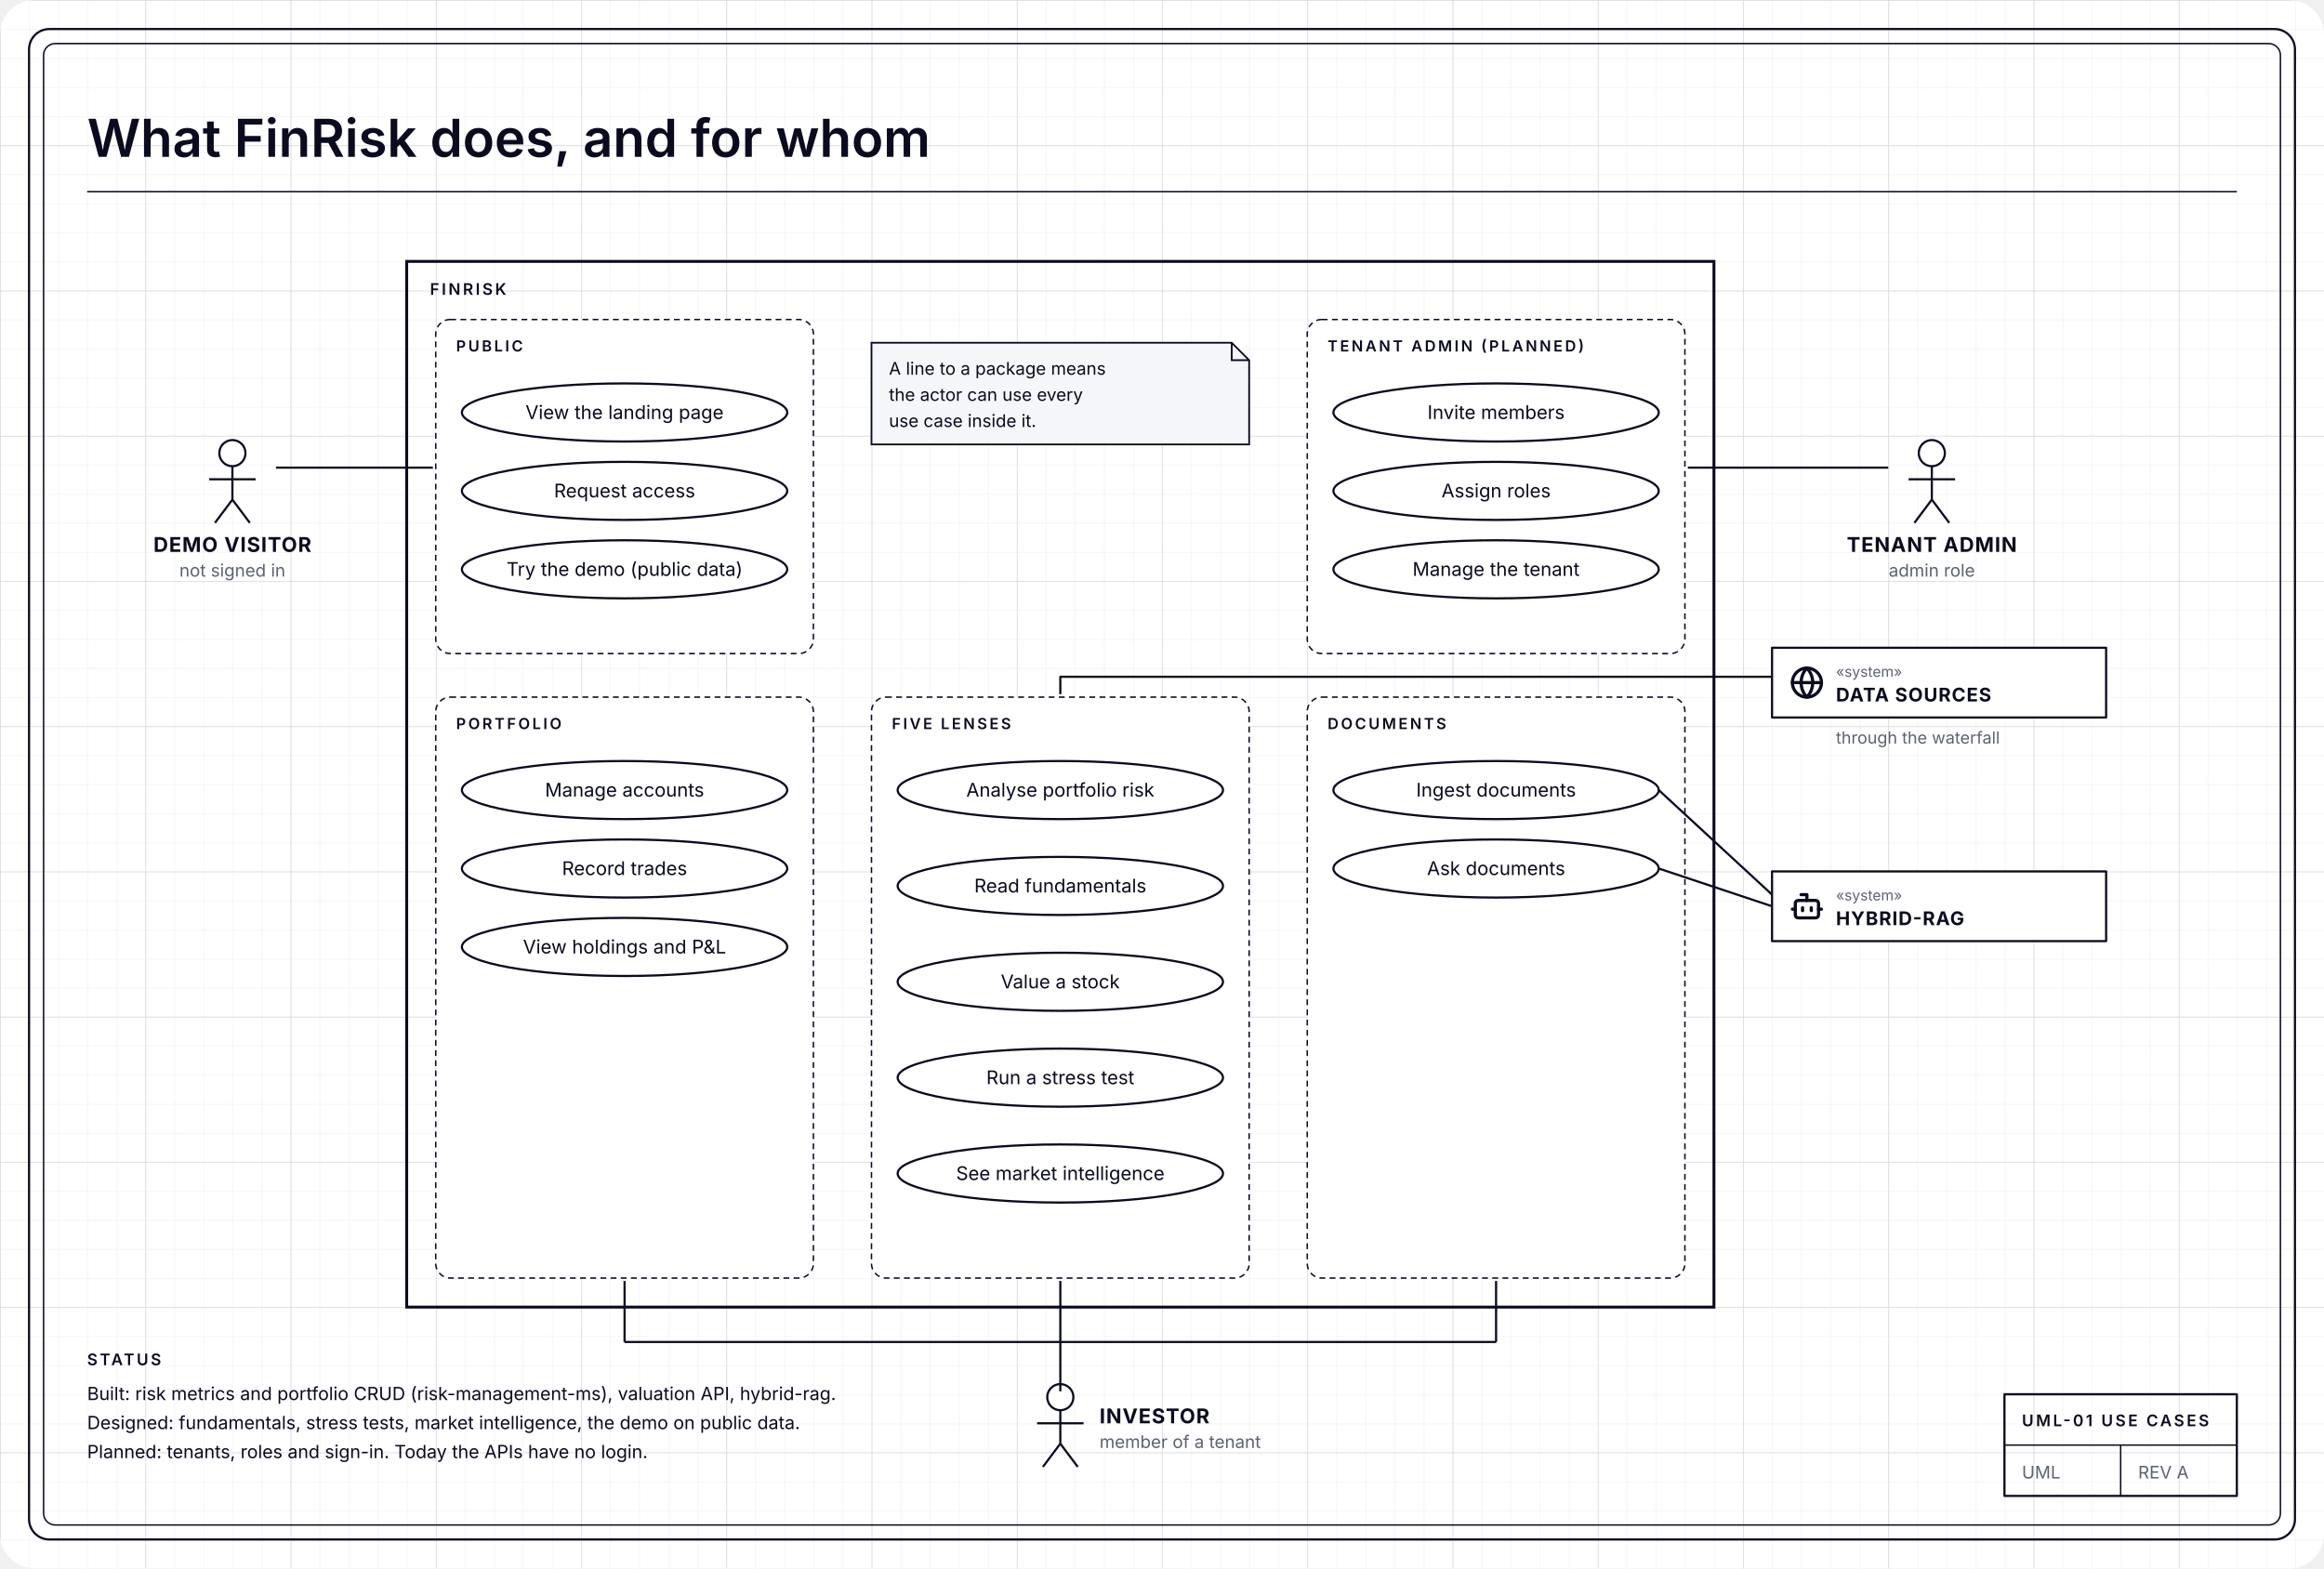
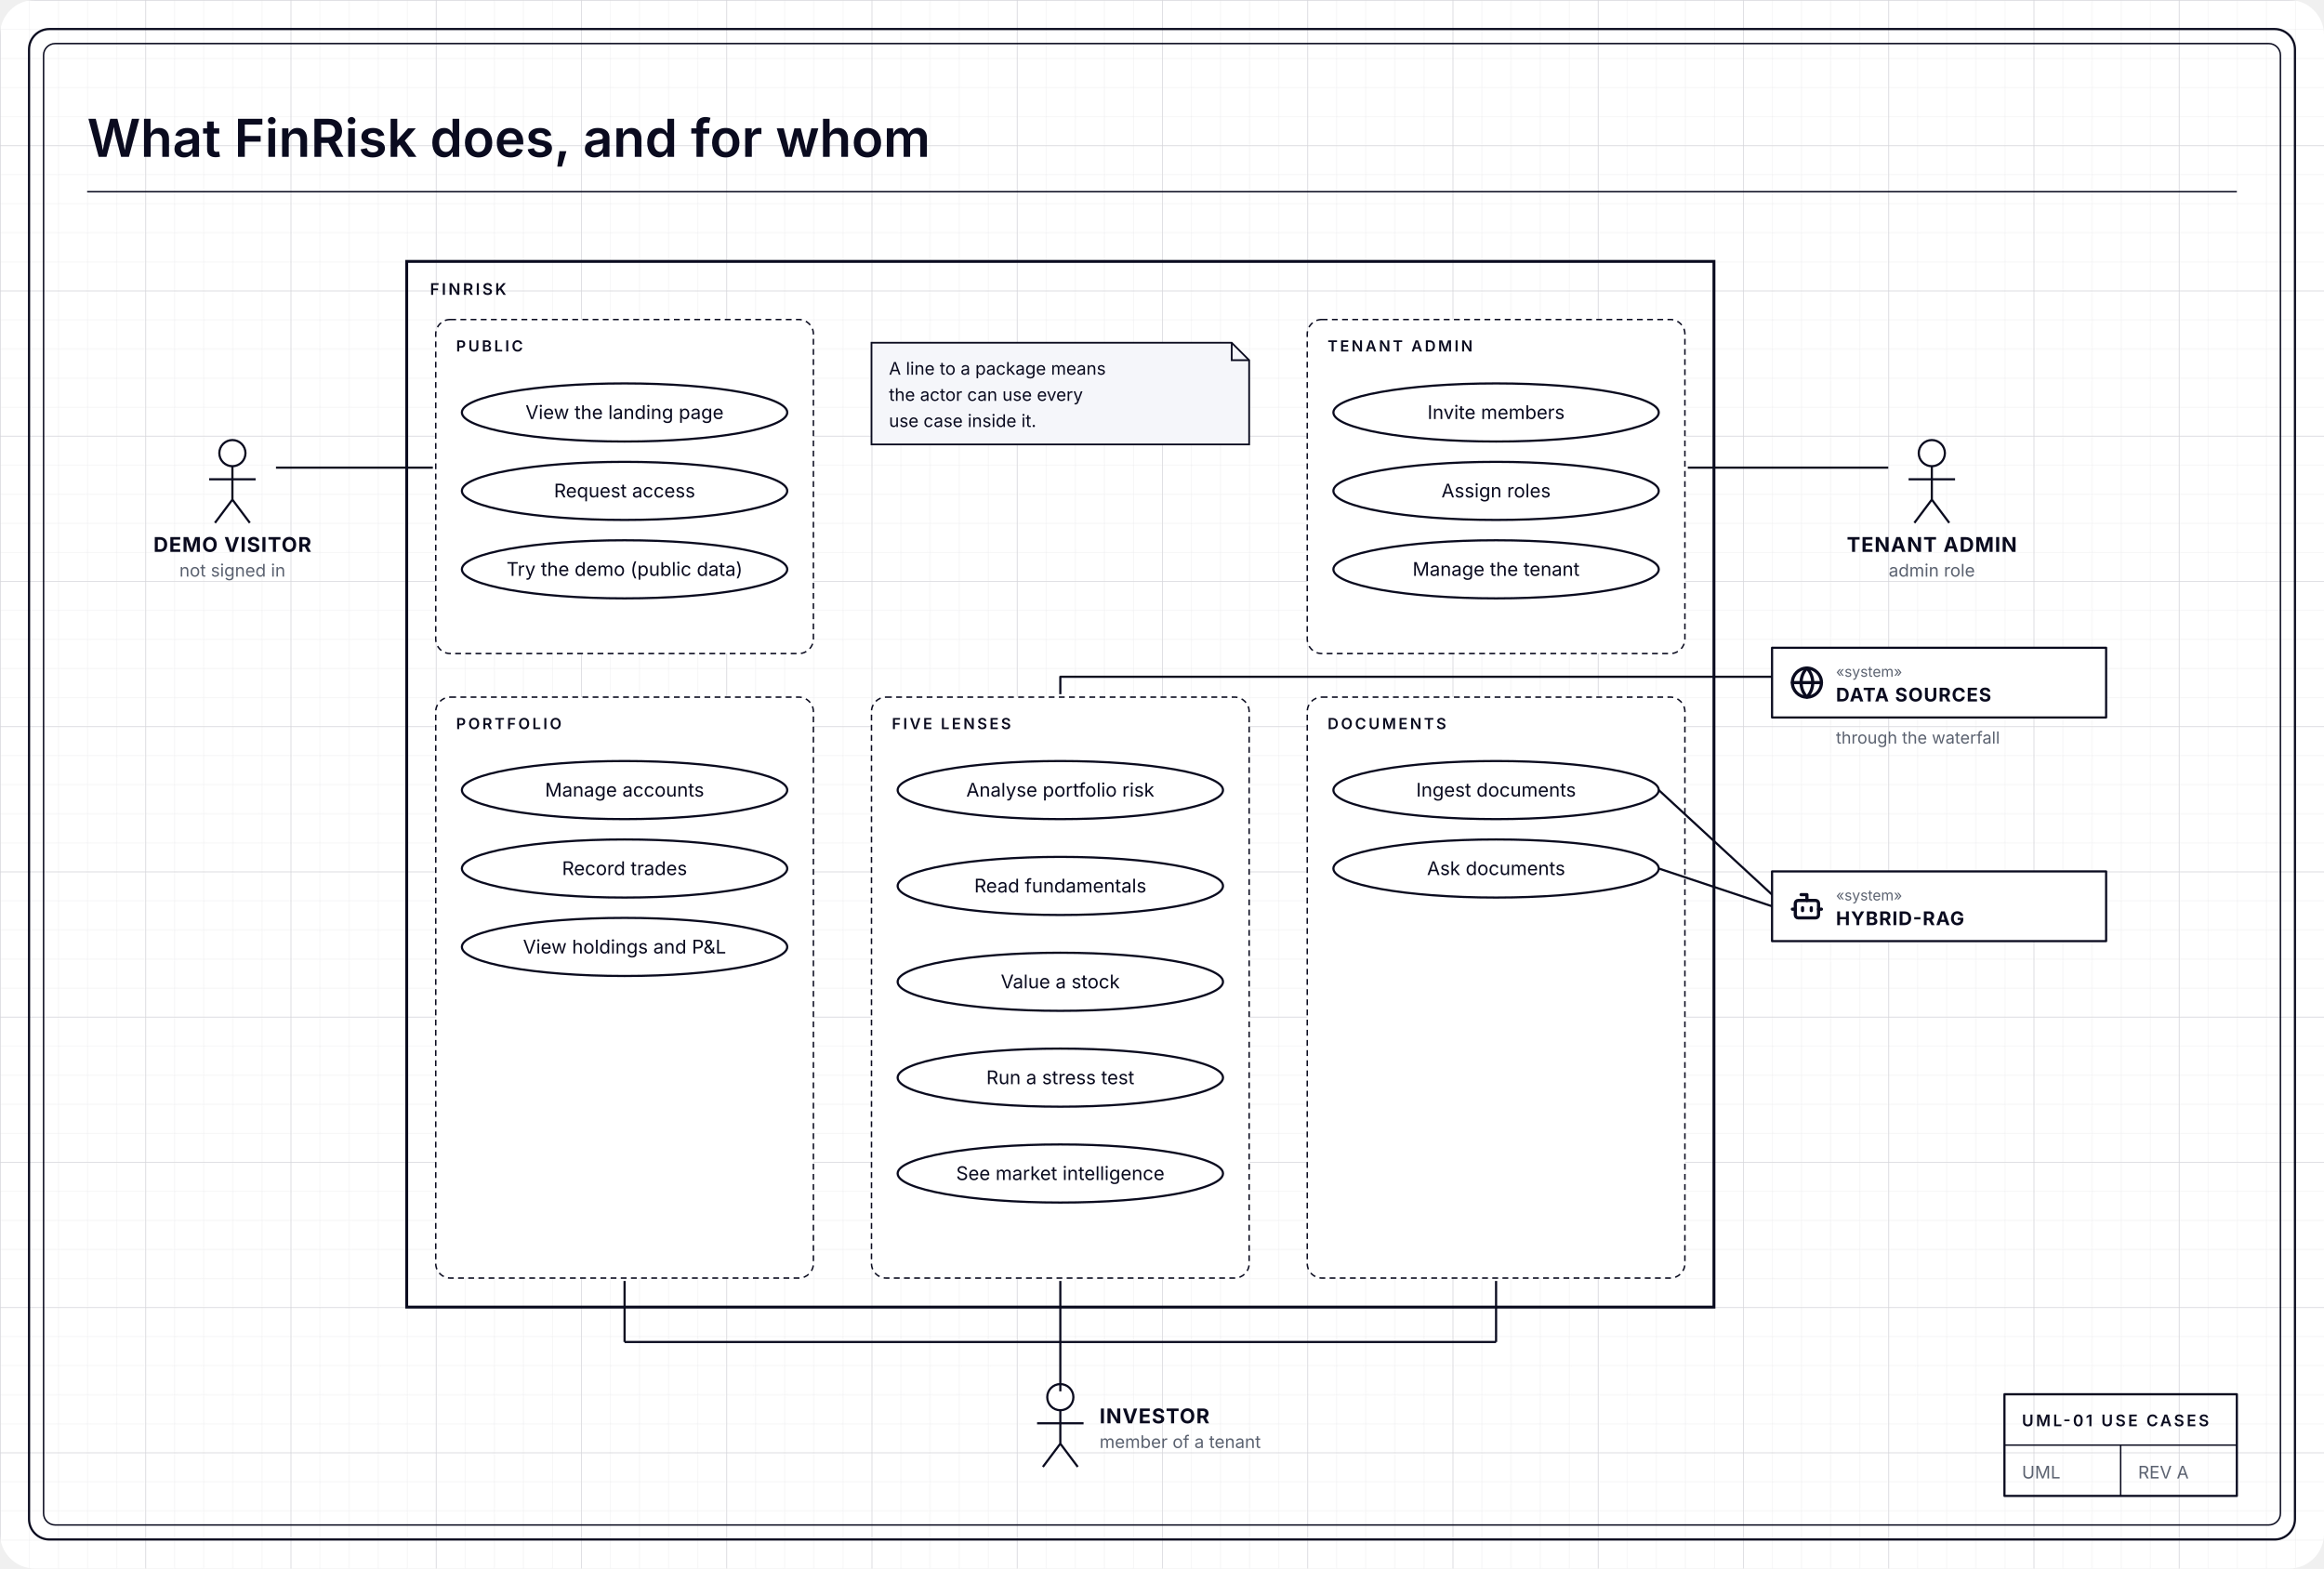
<svg xmlns="http://www.w3.org/2000/svg" viewBox="0 0 1600 1080" width="1600" height="1080" font-family="Inter, Helvetica, Arial, sans-serif">
  <defs>
    <pattern id="minor" width="20" height="20" patternUnits="userSpaceOnUse">
      <path d="M20 0H0V20" fill="none" stroke="#ebebed" stroke-width="0.6" />
    </pattern>
    <pattern id="major" width="100" height="100" patternUnits="userSpaceOnUse">
      <rect width="100" height="100" fill="url(#minor)" />
      <path d="M100 0H0V100" fill="none" stroke="#d8d8db" stroke-width="0.9" />
    </pattern>
    <marker id="ae" viewBox="0 0 10 10" refX="9" refY="5" markerWidth="9" markerHeight="9" orient="auto">
      <path d="M0 1L10 5L0 9z" fill="#0a0b1f" />
    </marker>
    <clipPath id="sheetclip">
      <rect width="1600" height="1080" rx="24" />
    </clipPath>
  </defs>
  <style>
.ink{stroke:#0a0b1f;fill:none;stroke-width:1.5;stroke-linejoin:round}.thin{stroke:#0a0b1f;fill:none;stroke-width:1}
.acc{stroke:#0014dc;fill:none;stroke-width:2}.dash{stroke:#0a0b1f;fill:none;stroke-width:1;stroke-dasharray:4 3}
.t{fill:#0a0b1f;font-size:11px;letter-spacing:1.6px;font-weight:600}.h{fill:#0a0b1f;font-size:15px;font-weight:700;letter-spacing:.6px}
.s{fill:#5b6270;font-size:12px}.n{fill:#0014dc;font-size:9.5px;font-weight:700;text-anchor:middle}
</style>
  <g clip-path="url(#sheetclip)">
    <rect width="1600" height="1080" fill="#ffffff" />
    <rect width="1600" height="1080" fill="url(#major)" />
    <rect x="20" y="20" width="1560" height="1040" rx="14" class="ink" />
    <rect x="30" y="30" width="1540" height="1020" rx="8" class="thin" />
    <text x="60" y="108" fill="#0a0b1f" font-size="36" font-weight="600">What FinRisk does, and for whom</text>
    <line x1="60" y1="132" x2="1540" y2="132" class="thin" />
    <defs>
      <marker id="tri" viewBox="0 0 14 14" refX="13" refY="7" markerWidth="14" markerHeight="14" orient="auto-start-reverse">
        <path d="M1 1L13 7L1 13z" fill="#fff" stroke="#0a0b1f" stroke-width="1.3" />
      </marker>
      <marker id="dia" viewBox="0 0 18 10" refX="17" refY="5" markerWidth="18" markerHeight="10" orient="auto-start-reverse">
        <path d="M1 5L9 1L17 5L9 9z" fill="#0a0b1f" />
      </marker>
      <marker id="open" viewBox="0 0 10 10" refX="9" refY="5" markerWidth="10" markerHeight="10" orient="auto-start-reverse">
        <path d="M1 1L9 5L1 9" fill="none" stroke="#0a0b1f" stroke-width="1.4" />
      </marker>
      <marker id="one" viewBox="0 0 14 14" refX="13" refY="7" markerWidth="14" markerHeight="14" orient="auto-start-reverse">
        <path d="M6 1V13M10 1V13" stroke="#0a0b1f" stroke-width="1.3" />
      </marker>
      <marker id="many" viewBox="0 0 16 16" refX="15" refY="8" markerWidth="16" markerHeight="16" orient="auto-start-reverse">
        <path d="M15 1L3 8L15 15M3 8H15M1 2V14" fill="none" stroke="#0a0b1f" stroke-width="1.3" />
      </marker>
    </defs>
    <rect x="280" y="180" width="900" height="720" style="fill:none;stroke:#0a0b1f;stroke-width:2" />
    <text x="296" y="203" class="t" text-anchor="start" style="">FINRISK</text>
    <rect x="300" y="220" width="260" height="230" rx="10" class="dash" style="fill:#fff" />
    <text x="314" y="242" class="t" text-anchor="start" style="font-size:10.5px">PUBLIC</text>
    <ellipse cx="430.0" cy="284" rx="112" ry="20" class="ink" style="fill:#fff" />
    <text x="430.0" y="288.5" class="s" text-anchor="middle" style="font-size:13px;fill:#0a0b1f">View the landing page</text>
    <ellipse cx="430.0" cy="338" rx="112" ry="20" class="ink" style="fill:#fff" />
    <text x="430.0" y="342.5" class="s" text-anchor="middle" style="font-size:13px;fill:#0a0b1f">Request access</text>
    <ellipse cx="430.0" cy="392" rx="112" ry="20" class="ink" style="fill:#fff" />
    <text x="430.0" y="396.5" class="s" text-anchor="middle" style="font-size:13px;fill:#0a0b1f">Try the demo (public data)</text>
    <rect x="900" y="220" width="260" height="230" rx="10" class="dash" style="fill:#fff" />
-     <text x="914" y="242" class="t" text-anchor="start" style="font-size:10.5px">TENANT ADMIN (PLANNED)</text>
+     <text x="914" y="242" class="t" text-anchor="start" style="font-size:10.5px">TENANT ADMIN</text>
    <ellipse cx="1030.0" cy="284" rx="112" ry="20" class="ink" style="fill:#fff" />
    <text x="1030.0" y="288.5" class="s" text-anchor="middle" style="font-size:13px;fill:#0a0b1f">Invite members</text>
    <ellipse cx="1030.0" cy="338" rx="112" ry="20" class="ink" style="fill:#fff" />
    <text x="1030.0" y="342.5" class="s" text-anchor="middle" style="font-size:13px;fill:#0a0b1f">Assign roles</text>
    <ellipse cx="1030.0" cy="392" rx="112" ry="20" class="ink" style="fill:#fff" />
    <text x="1030.0" y="396.5" class="s" text-anchor="middle" style="font-size:13px;fill:#0a0b1f">Manage the tenant</text>
    <rect x="300" y="480" width="260" height="400" rx="10" class="dash" style="fill:#fff" />
    <text x="314" y="502" class="t" text-anchor="start" style="font-size:10.5px">PORTFOLIO</text>
    <ellipse cx="430.0" cy="544" rx="112" ry="20" class="ink" style="fill:#fff" />
    <text x="430.0" y="548.5" class="s" text-anchor="middle" style="font-size:13px;fill:#0a0b1f">Manage accounts</text>
    <ellipse cx="430.0" cy="598" rx="112" ry="20" class="ink" style="fill:#fff" />
    <text x="430.0" y="602.5" class="s" text-anchor="middle" style="font-size:13px;fill:#0a0b1f">Record trades</text>
    <ellipse cx="430.0" cy="652" rx="112" ry="20" class="ink" style="fill:#fff" />
    <text x="430.0" y="656.5" class="s" text-anchor="middle" style="font-size:13px;fill:#0a0b1f">View holdings and P&amp;L</text>
    <rect x="600" y="480" width="260" height="400" rx="10" class="dash" style="fill:#fff" />
    <text x="614" y="502" class="t" text-anchor="start" style="font-size:10.5px">FIVE LENSES</text>
    <ellipse cx="730.0" cy="544" rx="112" ry="20" class="ink" style="fill:#fff" />
    <text x="730.0" y="548.5" class="s" text-anchor="middle" style="font-size:13px;fill:#0a0b1f">Analyse portfolio risk</text>
    <ellipse cx="730.0" cy="610" rx="112" ry="20" class="ink" style="fill:#fff" />
    <text x="730.0" y="614.5" class="s" text-anchor="middle" style="font-size:13px;fill:#0a0b1f">Read fundamentals</text>
    <ellipse cx="730.0" cy="676" rx="112" ry="20" class="ink" style="fill:#fff" />
    <text x="730.0" y="680.5" class="s" text-anchor="middle" style="font-size:13px;fill:#0a0b1f">Value a stock</text>
    <ellipse cx="730.0" cy="742" rx="112" ry="20" class="ink" style="fill:#fff" />
    <text x="730.0" y="746.5" class="s" text-anchor="middle" style="font-size:13px;fill:#0a0b1f">Run a stress test</text>
    <ellipse cx="730.0" cy="808" rx="112" ry="20" class="ink" style="fill:#fff" />
    <text x="730.0" y="812.5" class="s" text-anchor="middle" style="font-size:13px;fill:#0a0b1f">See market intelligence</text>
    <rect x="900" y="480" width="260" height="400" rx="10" class="dash" style="fill:#fff" />
    <text x="914" y="502" class="t" text-anchor="start" style="font-size:10.5px">DOCUMENTS</text>
    <ellipse cx="1030.0" cy="544" rx="112" ry="20" class="ink" style="fill:#fff" />
    <text x="1030.0" y="548.5" class="s" text-anchor="middle" style="font-size:13px;fill:#0a0b1f">Ingest documents</text>
    <ellipse cx="1030.0" cy="598" rx="112" ry="20" class="ink" style="fill:#fff" />
    <text x="1030.0" y="602.5" class="s" text-anchor="middle" style="font-size:13px;fill:#0a0b1f">Ask documents</text>
    <path d="M600 236 H848 L860 248 V306 H600 Z" style="fill:#f5f6fa;stroke:#0a0b1f;stroke-width:1.2" />
    <path d="M848 236 V248 H860" style="fill:none;stroke:#0a0b1f;stroke-width:1.2" />
    <text x="612" y="258" class="s" text-anchor="start" style="font-size:12px;fill:#0a0b1f">A line to a package means</text>
    <text x="612" y="276" class="s" text-anchor="start" style="font-size:12px;fill:#0a0b1f">the actor can use every</text>
    <text x="612" y="294" class="s" text-anchor="start" style="font-size:12px;fill:#0a0b1f">use case inside it.</text>
    <circle cx="160" cy="312" r="9" class="ink" style="fill:#fff" />
    <path d="M160 321 V344 M144 330 H176 M160 344 L148 360 M160 344 L172 360" class="ink" />
    <text x="160" y="380" class="h" text-anchor="middle" style="font-size:14px">DEMO VISITOR</text>
    <text x="160" y="397" class="s" text-anchor="middle" style="">not signed in</text>
    <path d="M190 322 H298" class="ink" style="" />
    <circle cx="1330" cy="312" r="9" class="ink" style="fill:#fff" />
    <path d="M1330 321 V344 M1314 330 H1346 M1330 344 L1318 360 M1330 344 L1342 360" class="ink" />
    <text x="1330" y="380" class="h" text-anchor="middle" style="font-size:14px">TENANT ADMIN</text>
    <text x="1330" y="397" class="s" text-anchor="middle" style="">admin role</text>
    <path d="M1300 322 H1162" class="ink" style="" />
    <circle cx="730" cy="962" r="9" class="ink" style="fill:#fff" />
    <path d="M730 971 V994 M714 980 H746 M730 994 L718 1010 M730 994 L742 1010" class="ink" />
    <text x="730" y="1030" class="h" text-anchor="middle" style="font-size:14px" />
    <text x="730" y="1047" class="s" text-anchor="middle" style="" />
    <text x="757" y="980" class="h" text-anchor="start" style="font-size:14px">INVESTOR</text>
    <text x="757" y="997" class="s" text-anchor="start" style="">member of a tenant</text>
    <path d="M730 958 V924 H1030" class="ink" style="" />
    <path d="M430 924 H730" class="ink" style="" />
    <path d="M430 924 V882" class="ink" style="" />
    <path d="M730 924 V882" class="ink" style="" />
    <path d="M1030 924 V882" class="ink" style="" />
    <rect x="1220" y="446" width="230" height="48" class="ink" style="fill:#fff" />
    <svg x="1232" y="458" width="24" height="24" viewBox="0 0 24 24" fill="none" stroke="#0a0b1f" stroke-width="2.2" stroke-linecap="round" stroke-linejoin="round">
      <circle cx="12" cy="12" r="10" />
      <path d="M12 2a14.5 14.5 0 0 0 0 20 14.5 14.5 0 0 0 0-20" />
      <path d="M2 12h20" />
    </svg>
    <text x="1264" y="466" class="s" text-anchor="start" style="font-size:10px">«system»</text>
    <text x="1264" y="483" class="h" text-anchor="start" style="font-size:13px">DATA SOURCES</text>
    <text x="1264" y="512" class="s" text-anchor="start" style="font-size:11.5px">through the waterfall</text>
    <path d="M1220 466 H730 V478" class="ink" style="" />
    <rect x="1220" y="600" width="230" height="48" class="ink" style="fill:#fff" />
    <svg x="1232" y="612" width="24" height="24" viewBox="0 0 24 24" fill="none" stroke="#0a0b1f" stroke-width="2.2" stroke-linecap="round" stroke-linejoin="round">
      <path d="M12 8V4H8" />
      <rect width="16" height="12" x="4" y="8" rx="2" />
      <path d="M2 14h2" />
      <path d="M20 14h2" />
      <path d="M15 13v2" />
      <path d="M9 13v2" />
    </svg>
    <text x="1264" y="620" class="s" text-anchor="start" style="font-size:10px">«system»</text>
    <text x="1264" y="637" class="h" text-anchor="start" style="font-size:13px">HYBRID-RAG</text>
    <path d="M1220 624 L1142.0 598" class="ink" style="" />
    <path d="M1220 616 L1142.0 544" class="ink" style="" />
-     <text x="60" y="940" class="t" text-anchor="start" style="">STATUS</text>
-     <text x="60" y="964" class="s" text-anchor="start" style="font-size:12.5px;fill:#0a0b1f">Built: risk metrics and portfolio CRUD (risk-management-ms), valuation API, hybrid-rag.</text>
-     <text x="60" y="984" class="s" text-anchor="start" style="font-size:12.5px;fill:#0a0b1f">Designed: fundamentals, stress tests, market intelligence, the demo on public data.</text>
-     <text x="60" y="1004" class="s" text-anchor="start" style="font-size:12.5px;fill:#0a0b1f">Planned: tenants, roles and sign-in. Today the APIs have no login.</text>
    <rect x="1380" y="960" width="160" height="70" class="ink" />
    <line x1="1380" y1="995" x2="1540" y2="995" class="thin" />
    <line x1="1460" y1="995" x2="1460" y2="1030" class="thin" />
    <text x="1392" y="982" class="t">UML-01 USE CASES</text>
    <text x="1392" y="1018" class="s">UML</text>
    <text x="1472" y="1018" class="s">REV A</text>
  </g>
</svg>
